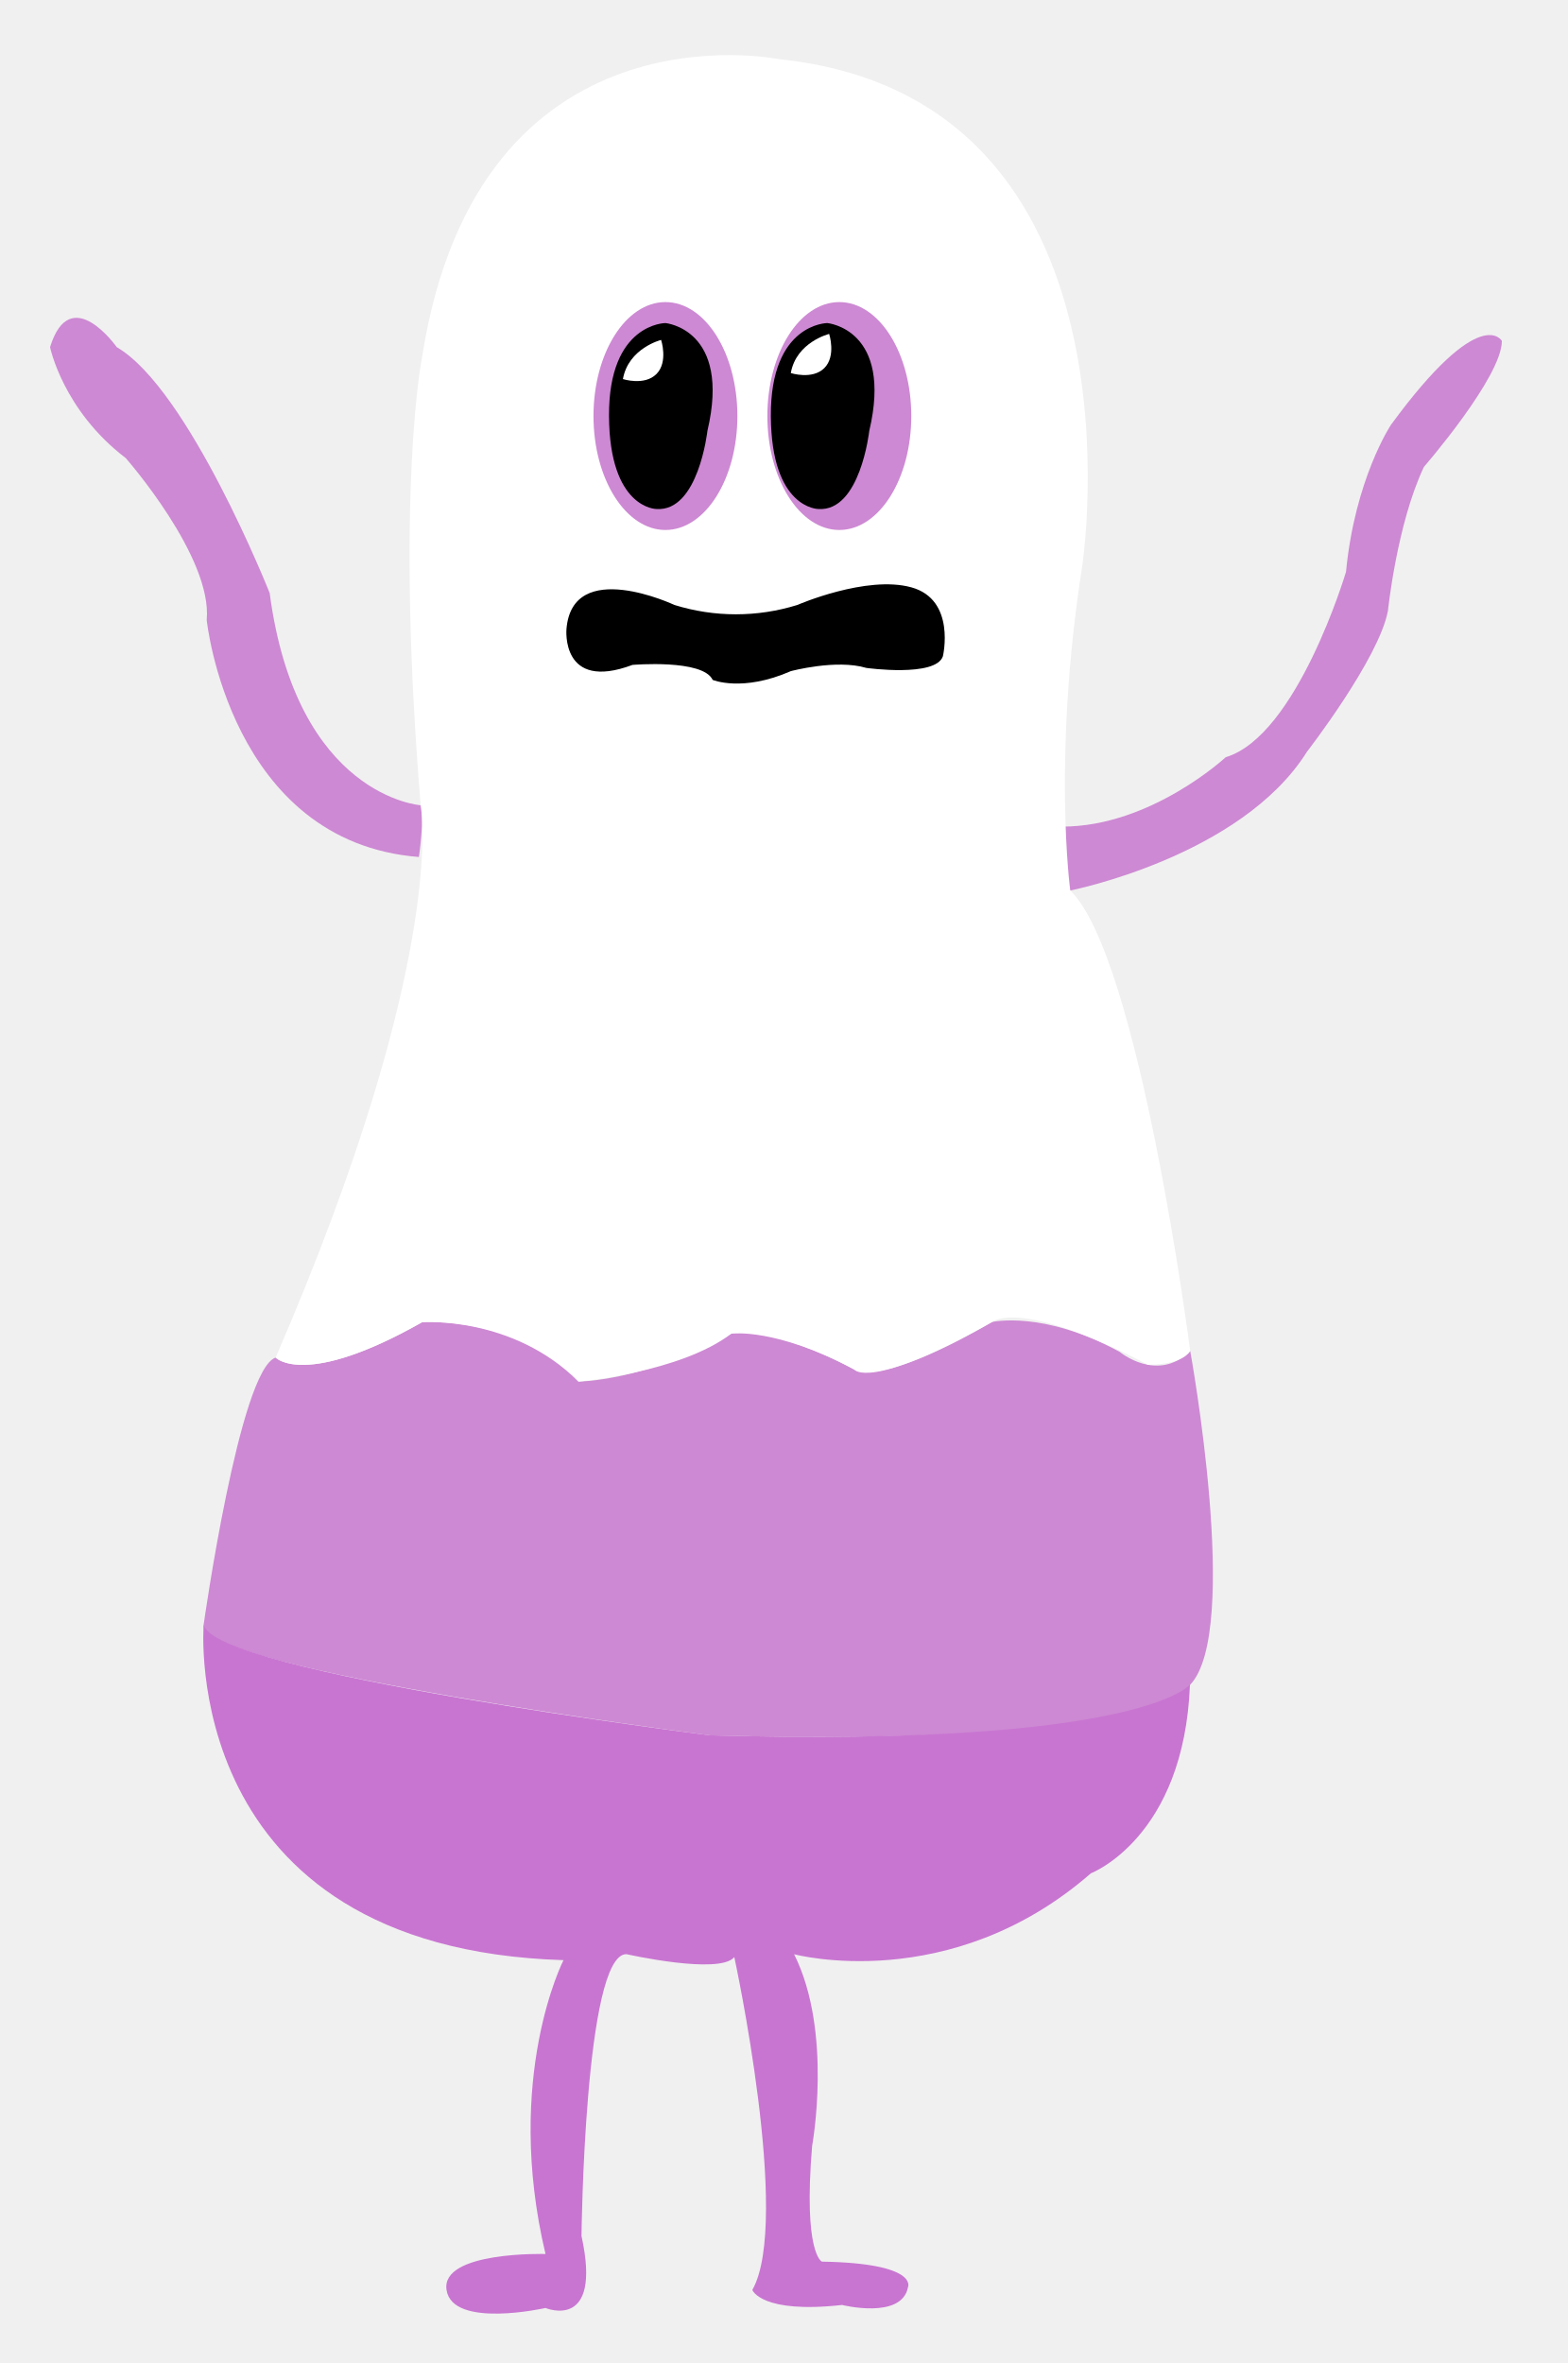
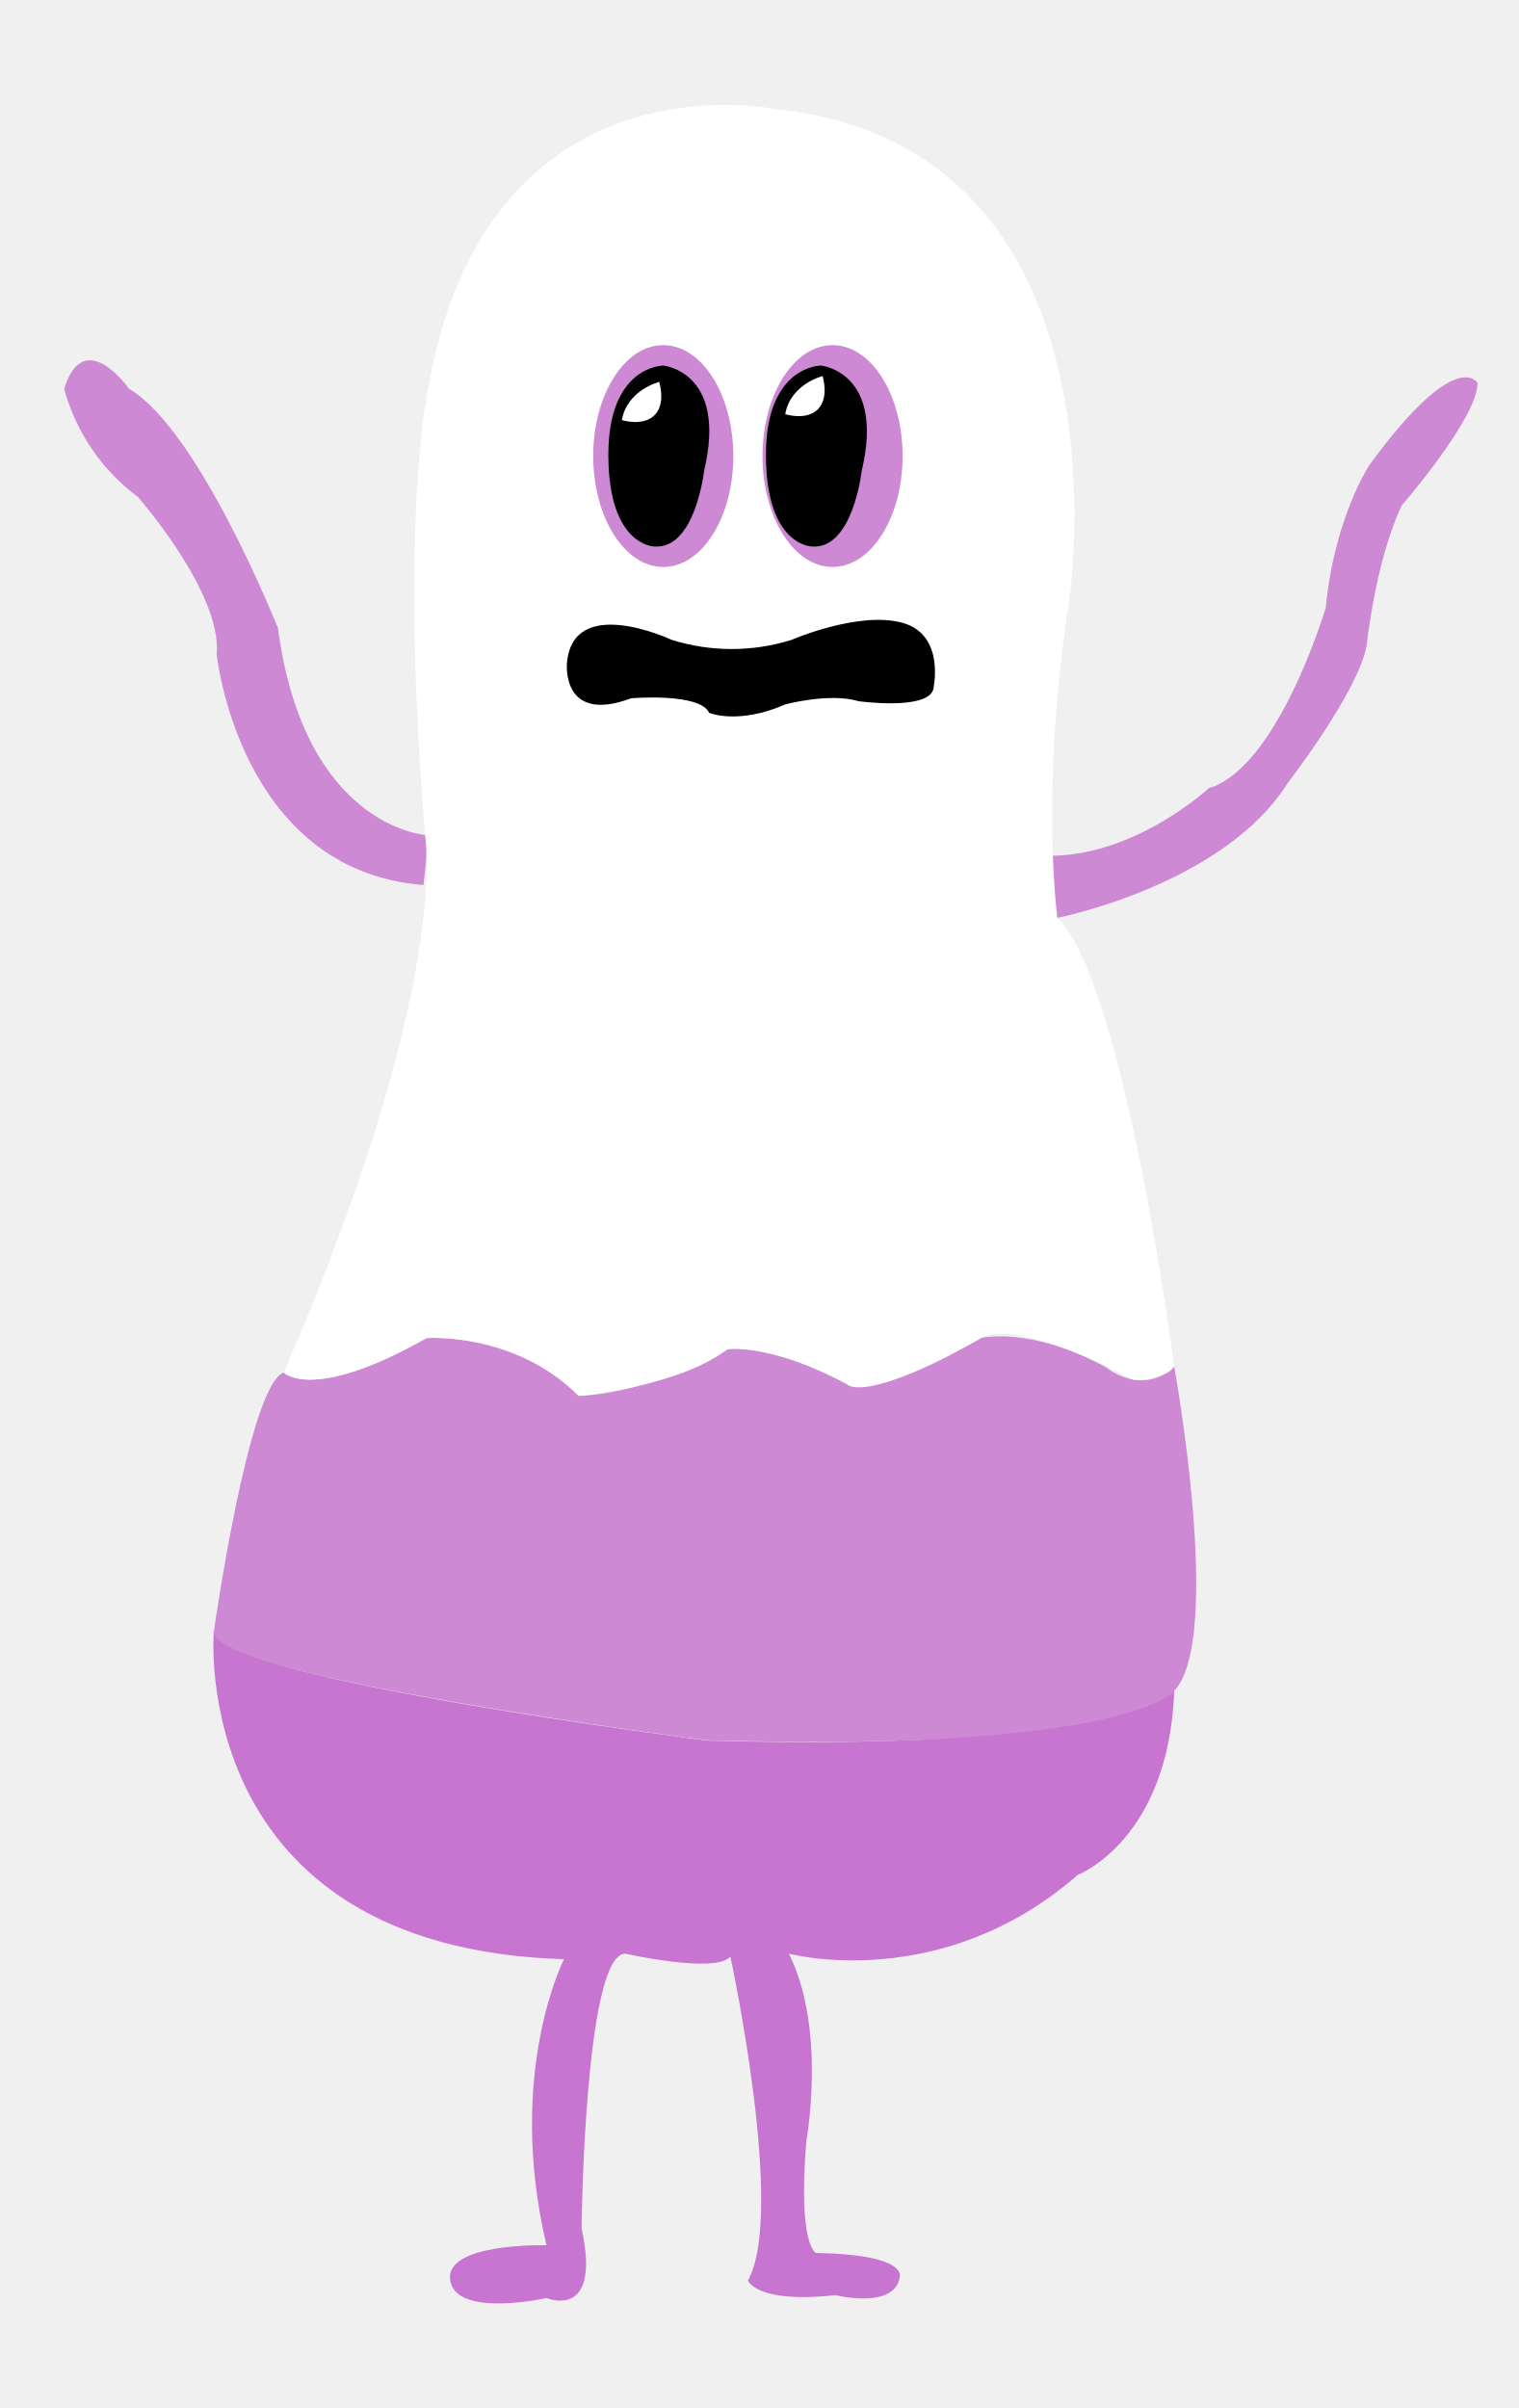
- <svg xmlns="http://www.w3.org/2000/svg" id="Layer_1" data-name="Layer 1" width="384" height="579" viewBox="0 0 384 579">
+ <svg xmlns="http://www.w3.org/2000/svg" id="Layer_1" data-name="Layer 1" width="290" height="460" viewBox="0 0 290 460">
  <defs>
    <style>.cls-1{fill:#cd89d3;}.cls-2{fill:#c875d1;}.cls-3{fill:#fff;}</style>
  </defs>
-   <path class="cls-1" d="M262.26,218.2s41.87-8.26,58-34c0,0,17.64-22.78,19.84-34.53,0,0,2.2-21.31,8.82-35.27,0,0,19.1-22,19.1-30.86,0,0-5.14-9.55-27.19,20.57,0,0-8.81,13.23-11,36,0,0-11.94,40.17-29.48,45.43,0,0-18.26,16.95-39.94,17C260.42,202.57,260.07,215.43,262.26,218.2Z" />
-   <path class="cls-1" d="M103.08,197.31s-30.39-2.06-37-52c0,0-19.83-50-37.47-60.25,0,0-11.37-16.16-16.34,0,0,0,3.12,15.43,18.55,27.19,0,0,21.3,24.24,19.83,39.67,0,0,5.63,54.41,52,58.07C102.68,210,104.09,199.37,103.08,197.31Z" />
-   <path class="cls-1" d="M67.54,332.65s7.16,7.63,35.91-8.68c0,0,23.61-1.61,38.3,14.55,0,0,16.16,0,37.47-11.75,0,0,9.55-2.21,30.13,8.81,0,0,5.77,4.61,33.74-11.65,0,0,12.5-2.94,31.26,7.3,0,0,9.24,7.74,17.3-.2,0,0,12.51,68.61,0,81.77,0,0-4.42,15.36-117.57,12.42,0,0-125.64-16.16-124.17-27.18C49.91,398,58.73,335.58,67.54,332.65Z" />
-   <path class="cls-2" d="M49.91,398s-6.61,79.35,88.17,82.29c0,0-14.7,28.65-4.41,72,0,0-25.72-.73-24.25,8.82s24.25,4.41,24.25,4.41,14,5.88,8.82-17.64c0,0,.73-69.06,11-69.06,0,0,22.77,5.14,26.45.73,0,0,14,64.66,4.41,81.56,0,0,2.2,5.88,22,3.67,0,0,14.69,3.68,16.16-4.41,0,0,2.59-5.81-21.11-6.21,0,0-4.6-1.87-2.4-28.32,0,0,5.14-27.92-4.41-47,0,0,38.21,10.28,72.74-19.84,0,0,22.81-8.68,24.26-46.22,0,0-11.77,15.36-117.57,12.42C174.08,425.22,51.38,409.79,49.91,398Z" />
-   <path class="cls-3" d="M67.54,332.65s7.16,7.63,35.91-8.68c0,0,22.14-1.61,38.3,14.55,0,0,25-2.2,37.47-11.75,0,0,11-1.47,30.13,8.81,0,0,3.57,5.35,33.74-11.65,0,0,6.57-6.12,38.21,10.48,0,0,8.17.15,10.35-3.38,0,0-12.48-96.5-29.39-112.83,0,0-4.42-32.5,2.93-79.52,0,0,17.63-114.62-74.21-124.17,0,0-73.67-15.23-87.53,72.84,0,0-6.7,32.67-.37,110C103.08,197.31,110.16,234.19,67.54,332.65Z" />
-   <ellipse class="cls-1" cx="163.06" cy="101.94" rx="17.63" ry="27.92" />
-   <ellipse class="cls-1" cx="205.67" cy="101.94" rx="17.63" ry="27.92" />
-   <path d="M163.06,79.16s16.16,1.47,10.28,26.45c0,0-2.2,19.84-12.49,19.11,0,0-11.49,0-11.62-22.77S163.06,79.16,163.06,79.16Z" />
-   <path d="M202.73,79.16S218.9,80.63,213,105.61c0,0-2.2,19.84-12.49,19.11,0,0-11.49,0-11.62-22.77S202.73,79.16,202.73,79.16Z" />
-   <path class="cls-3" d="M152.64,92.88s5.27,1.71,8.21-1.23S162,83.29,162,83.29,154,85.28,152.64,92.88Z" />
-   <path class="cls-3" d="M193.78,91.41s5.28,1.71,8.22-1.23,1.18-8.36,1.18-8.36S195.12,83.81,193.78,91.41Z" />
-   <path d="M138.81,154.11s-1.47,15.42,16.17,8.81c0,0,17.26-1.48,19.65,3.67,0,0,7.27,3.07,19.15-2.14,0,0,11.16-3,18.51-.79,0,0,17,2.36,18.76-2.86,0,0,3.28-13.86-7.74-16.89s-27.92,4.32-27.92,4.32a50.66,50.66,0,0,1-30.13,0S140.28,136.47,138.81,154.11Z" />
+   <path class="cls-1" d="M202,175.34s31.78-6.26,44-25.78c0,0,13.38-17.28,15.06-26.2,0,0,1.67-16.17,6.69-26.77,0,0,14.5-16.72,14.5-23.41,0,0-3.91-7.25-20.63,15.61,0,0-6.7,10-8.37,27.32,0,0-9.06,30.49-22.37,34.48,0,0-13.86,12.87-30.31,12.89C200.59,163.48,200.32,173.24,202,175.34Z" />
+   <path class="cls-1" d="M81.19,159.49S58.12,157.93,53.1,120c0,0-15.06-37.91-28.44-45.72,0,0-8.63-12.27-12.4,0A38.15,38.15,0,0,0,26.33,94.92S42.5,113.32,41.39,125c0,0,4.27,41.29,39.49,44.07C80.88,169.1,82,161.06,81.19,159.49Z" />
+   <path class="cls-1" d="M54.21,262.2s5.43,5.79,27.25-6.59c0,0,17.92-1.22,29.07,11.05,0,0,12.27,0,28.44-8.92,0,0,7.25-1.68,22.86,6.69,0,0,4.38,3.49,25.61-8.85,0,0,9.48-2.23,23.72,5.54,0,0,7,5.87,13.13-.15,0,0,9.49,52.07,0,62.06,0,0-3.36,11.65-89.23,9.42,0,0-95.34-12.26-94.23-20.63C40.83,311.82,47.52,264.43,54.21,262.2Z" />
+   <path class="cls-2" d="M40.83,311.82s-5,60.22,66.91,62.45c0,0-11.15,21.75-3.34,54.64,0,0-19.52-.55-18.4,6.7S104.4,439,104.4,439s10.59,4.46,6.69-13.38c0,0,.56-52.41,8.36-52.41,0,0,17.29,3.9,20.07.55,0,0,10.6,49.07,3.35,61.9,0,0,1.67,4.46,16.73,2.78,0,0,11.15,2.79,12.26-3.34,0,0,2-4.42-16-4.72,0,0-3.49-1.42-1.82-21.49,0,0,3.9-21.19-3.34-35.68,0,0,29,7.8,55.2-15.06,0,0,17.31-6.59,18.41-35.07,0,0-8.93,11.65-89.23,9.42C135.06,332.45,42,320.74,40.83,311.82Z" />
+   <path class="cls-3" d="M54.21,262.2s5.43,5.79,27.25-6.59c0,0,16.8-1.22,29.07,11.05,0,0,19-1.68,28.44-8.92,0,0,8.36-1.12,22.86,6.69,0,0,2.71,4.05,25.61-8.85,0,0,5-4.64,29,8,0,0,6.2.11,7.86-2.57,0,0-9.47-73.23-22.31-85.63,0,0-3.35-24.66,2.22-60.35,0,0,13.39-87-56.31-94.23,0,0-55.91-11.55-66.43,55.28,0,0-5.08,24.8-.27,83.45C81.19,159.49,86.55,187.48,54.21,262.2Z" />
+   <ellipse class="cls-1" cx="126.7" cy="87.12" rx="13.38" ry="21.19" />
+   <ellipse class="cls-1" cx="159.04" cy="87.12" rx="13.38" ry="21.19" />
+   <path d="M126.7,69.83S139,71,134.51,89.9c0,0-1.68,15.06-9.48,14.5,0,0-8.72,0-8.82-17.28S126.7,69.83,126.7,69.83Z" />
+   <path d="M156.81,69.83S169.08,71,164.62,89.9c0,0-1.68,15.06-9.48,14.5,0,0-8.73,0-8.83-17.28S156.81,69.83,156.81,69.83Z" />
+   <path class="cls-3" d="M118.79,80.24s4,1.3,6.24-.93.89-6.35.89-6.35S119.81,74.48,118.79,80.24Z" />
+   <path class="cls-3" d="M150,79.12s4,1.3,6.23-.93.9-6.35.9-6.35S151,73.36,150,79.12Z" />
+   <path d="M108.3,126.7s-1.12,11.71,12.27,6.69c0,0,13.1-1.12,14.91,2.79,0,0,5.52,2.33,14.54-1.62,0,0,8.46-2.28,14-.61,0,0,12.87,1.79,14.24-2.17,0,0,2.49-10.51-5.88-12.81s-21.19,3.27-21.19,3.27a38.34,38.34,0,0,1-22.86,0S109.41,113.32,108.3,126.7Z" />
</svg>
